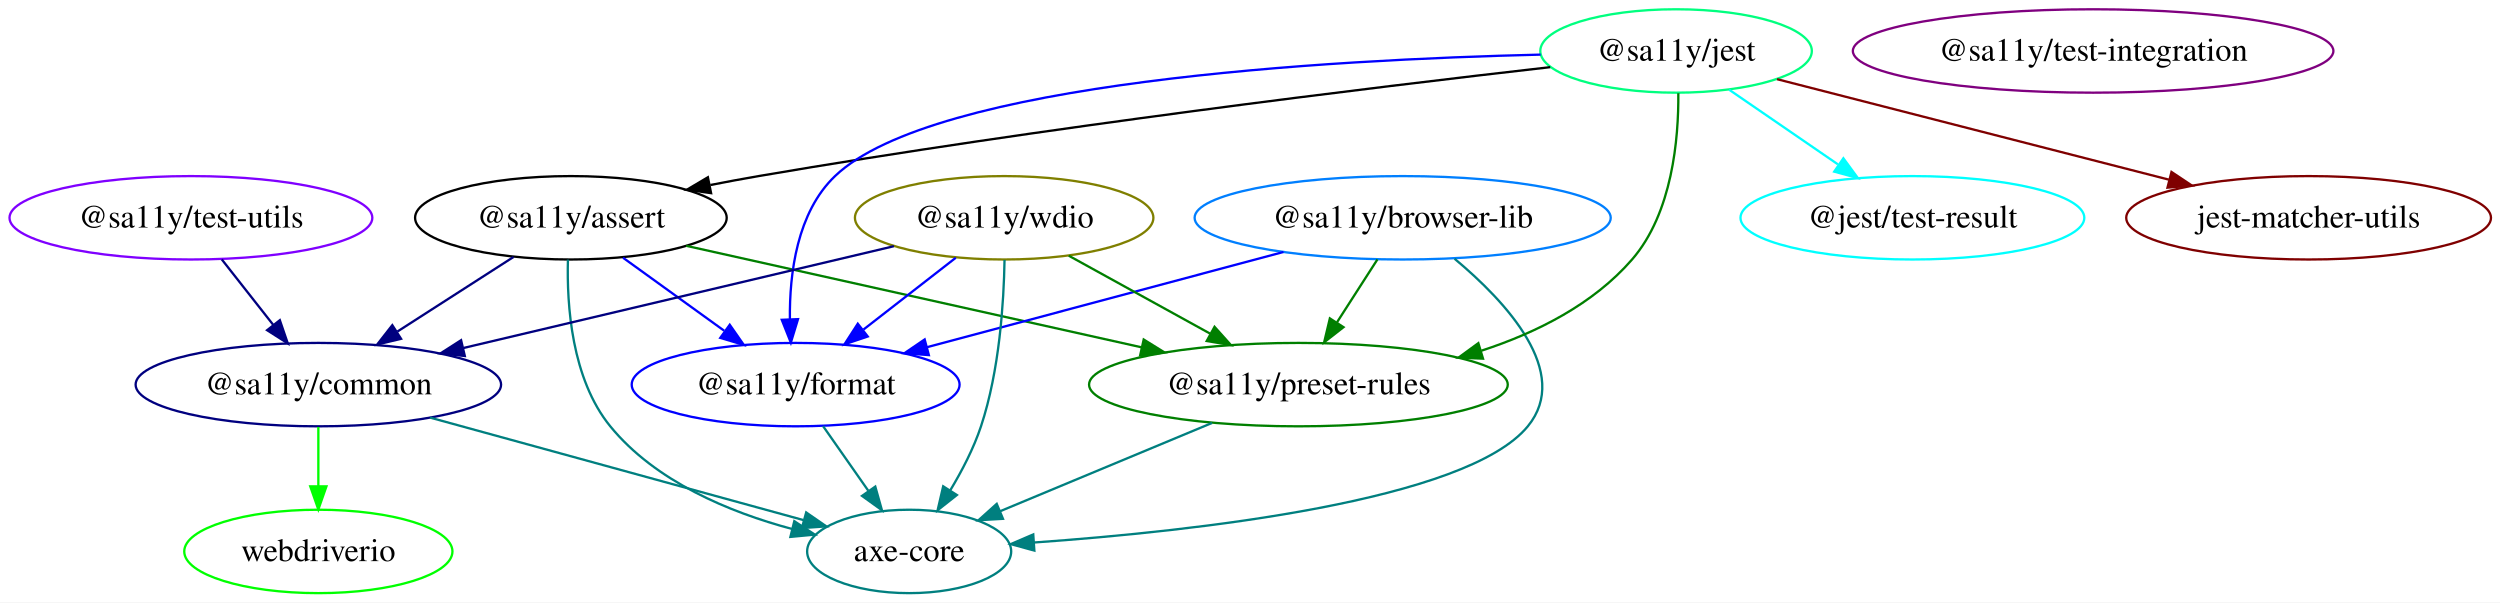
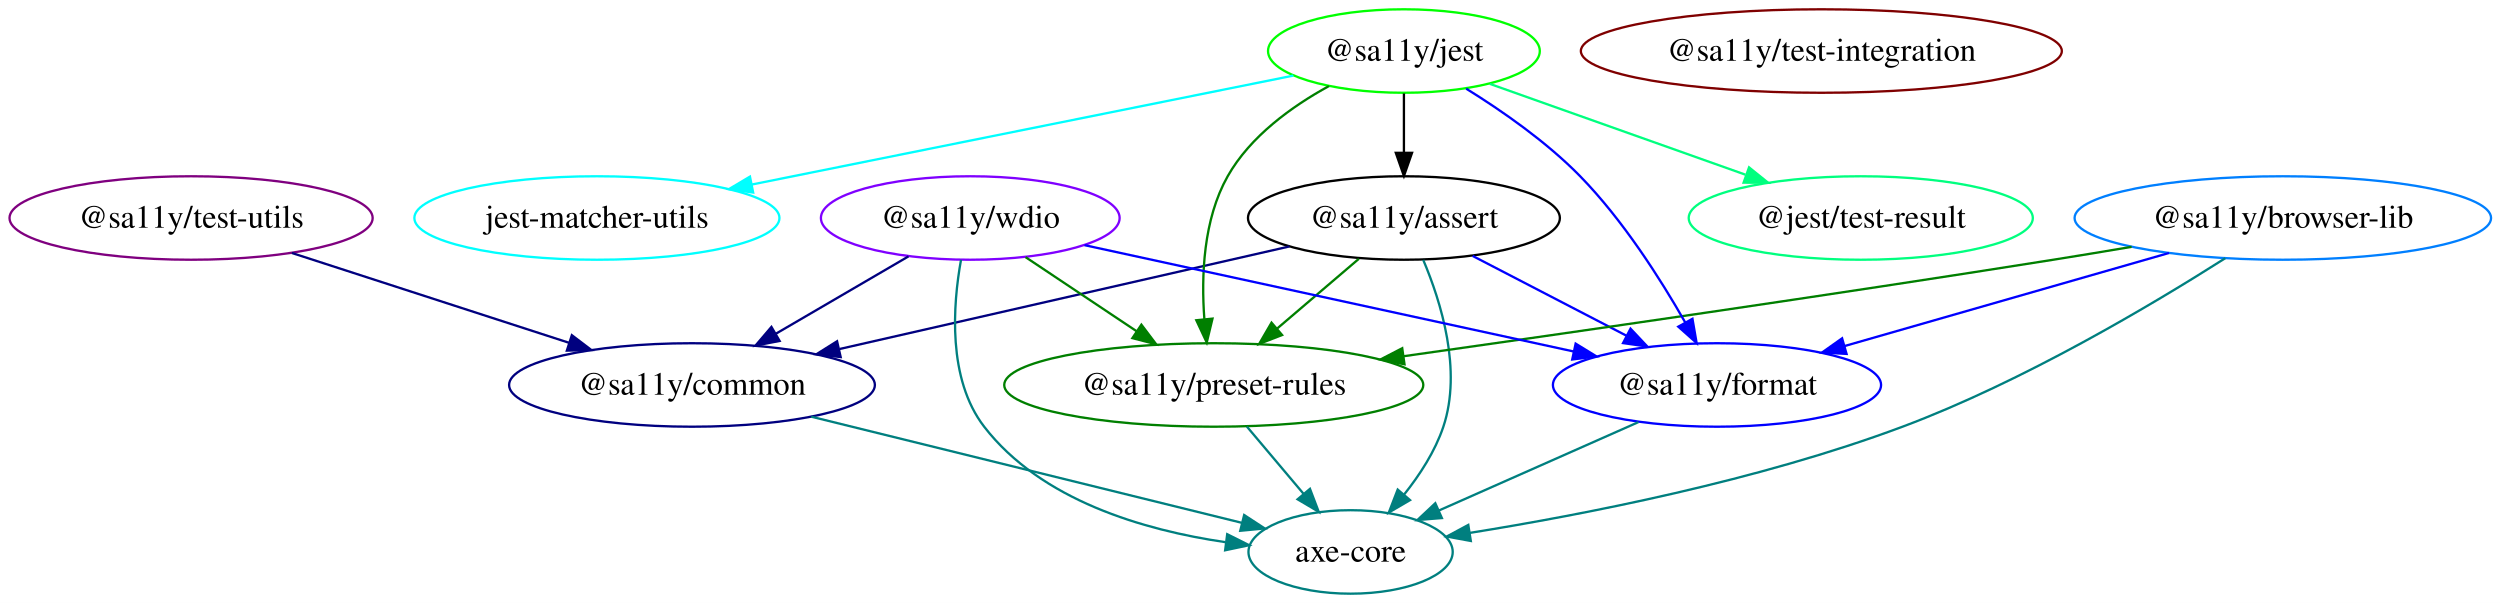
- <svg xmlns="http://www.w3.org/2000/svg" width="1079pt" height="260pt" viewBox="0.00 0.00 1079.01 260.00">
+ <svg xmlns="http://www.w3.org/2000/svg" width="1078pt" height="260pt" viewBox="0.00 0.00 1078.05 260.00">
  <g id="graph0" class="graph" transform="scale(1 1) rotate(0) translate(4 256)">
-     <polygon fill="white" stroke="transparent" points="-4,4 -4,-256 1075.01,-256 1075.01,4 -4,4" />
+     <polygon fill="white" stroke="transparent" points="-4,4 -4,-256 1074.05,-256 1074.05,4 -4,4" />
    <g id="node1" class="node">
-       <ellipse fill="none" stroke="#000000" cx="242.4" cy="-162" rx="67.25" ry="18" />
-       <text text-anchor="middle" x="242.4" y="-157.8" font-family="Times,serif" font-size="14.00">@sa11y/assert</text>
+       <ellipse fill="none" stroke="#000000" cx="601.4" cy="-162" rx="67.25" ry="18" />
+       <text text-anchor="middle" x="601.4" y="-157.8" font-family="Times,serif" font-size="14.00">@sa11y/assert</text>
    </g>
    <g id="node2" class="node">
-       <ellipse fill="none" stroke="#00007f" cx="133.4" cy="-90" rx="78.87" ry="18" />
-       <text text-anchor="middle" x="133.4" y="-85.8" font-family="Times,serif" font-size="14.00">@sa11y/common</text>
+       <ellipse fill="none" stroke="#00007f" cx="294.4" cy="-90" rx="78.87" ry="18" />
+       <text text-anchor="middle" x="294.4" y="-85.8" font-family="Times,serif" font-size="14.00">@sa11y/common</text>
    </g>
    <g id="edge1" class="edge">
-       <path fill="none" stroke="#00007f" d="M217.67,-145.12C202.83,-135.59 183.74,-123.33 167.49,-112.89" />
-       <polygon fill="#00007f" stroke="#00007f" points="169.1,-109.77 158.79,-107.31 165.32,-115.66 169.1,-109.77" />
+       <path fill="none" stroke="#00007f" d="M552.08,-149.75C499.39,-137.74 415.7,-118.66 358.08,-105.52" />
+       <polygon fill="#00007f" stroke="#00007f" points="358.52,-102.03 347.99,-103.22 356.96,-108.85 358.52,-102.03" />
    </g>
    <g id="node3" class="node">
-       <ellipse fill="none" stroke="#0000ff" cx="339.4" cy="-90" rx="70.76" ry="18" />
-       <text text-anchor="middle" x="339.4" y="-85.8" font-family="Times,serif" font-size="14.00">@sa11y/format</text>
+       <ellipse fill="none" stroke="#0000ff" cx="736.4" cy="-90" rx="70.76" ry="18" />
+       <text text-anchor="middle" x="736.4" y="-85.8" font-family="Times,serif" font-size="14.00">@sa11y/format</text>
    </g>
    <g id="edge2" class="edge">
-       <path fill="none" stroke="#0000ff" d="M264.9,-144.76C277.88,-135.4 294.38,-123.49 308.55,-113.26" />
-       <polygon fill="#0000ff" stroke="#0000ff" points="310.96,-115.84 317.02,-107.15 306.87,-110.16 310.96,-115.84" />
+       <path fill="none" stroke="#0000ff" d="M631.03,-145.64C650.5,-135.54 676.19,-122.22 697.33,-111.26" />
+       <polygon fill="#0000ff" stroke="#0000ff" points="699.11,-114.28 706.38,-106.57 695.89,-108.06 699.11,-114.28" />
    </g>
    <g id="node4" class="node">
-       <ellipse fill="none" stroke="#007f00" cx="556.4" cy="-90" rx="90.36" ry="18" />
-       <text text-anchor="middle" x="556.4" y="-85.8" font-family="Times,serif" font-size="14.00">@sa11y/preset-rules</text>
+       <ellipse fill="none" stroke="#007f00" cx="519.4" cy="-90" rx="90.36" ry="18" />
+       <text text-anchor="middle" x="519.4" y="-85.8" font-family="Times,serif" font-size="14.00">@sa11y/preset-rules</text>
    </g>
    <g id="edge3" class="edge">
-       <path fill="none" stroke="#007f00" d="M292.15,-149.91C345.2,-138.08 429.54,-119.28 488.63,-106.11" />
-       <polygon fill="#007f00" stroke="#007f00" points="489.62,-109.47 498.62,-103.88 488.1,-102.64 489.62,-109.47" />
+       <path fill="none" stroke="#007f00" d="M581.97,-144.41C571.42,-135.41 558.22,-124.14 546.66,-114.27" />
+       <polygon fill="#007f00" stroke="#007f00" points="548.86,-111.54 538.98,-107.71 544.31,-116.87 548.86,-111.54" />
    </g>
    <g id="node5" class="node">
-       <ellipse fill="none" stroke="#007f7f" cx="388.4" cy="-18" rx="44.04" ry="18" />
-       <text text-anchor="middle" x="388.4" y="-13.8" font-family="Times,serif" font-size="14.00">axe-core</text>
+       <ellipse fill="none" stroke="#007f7f" cx="578.4" cy="-18" rx="44.04" ry="18" />
+       <text text-anchor="middle" x="578.4" y="-13.8" font-family="Times,serif" font-size="14.00">axe-core</text>
    </g>
    <g id="edge4" class="edge">
-       <path fill="none" stroke="#007f7f" d="M241.12,-143.94C240.59,-124.4 242.68,-92.47 259.4,-72 278.84,-48.2 310.71,-34.97 337.91,-27.68" />
-       <polygon fill="#007f7f" stroke="#007f7f" points="338.82,-31.06 347.68,-25.26 337.14,-24.27 338.82,-31.06" />
+       <path fill="none" stroke="#007f7f" d="M609.73,-143.92C617.43,-125.75 626.55,-96.31 618.4,-72 614.85,-61.4 608.25,-51.22 601.41,-42.67" />
+       <polygon fill="#007f7f" stroke="#007f7f" points="604.03,-40.35 594.89,-35.01 598.71,-44.89 604.03,-40.35" />
    </g>
    <g id="edge8" class="edge">
-       <path fill="none" stroke="#007f7f" d="M181.66,-75.75C227.98,-63.04 297.39,-43.98 342.8,-31.52" />
-       <polygon fill="#007f7f" stroke="#007f7f" points="343.95,-34.83 352.66,-28.81 342.09,-28.08 343.95,-34.83" />
+       <path fill="none" stroke="#007f7f" d="M345.83,-76.32C398.73,-63.29 480.41,-43.15 531.56,-30.54" />
+       <polygon fill="#007f7f" stroke="#007f7f" points="532.5,-33.92 541.37,-28.13 530.82,-27.12 532.5,-33.92" />
+     </g>
+     <g id="edge9" class="edge">
+       <path fill="none" stroke="#007f7f" d="M702.51,-73.98C677.23,-62.78 642.69,-47.48 616.46,-35.86" />
+       <polygon fill="#007f7f" stroke="#007f7f" points="617.77,-32.61 607.21,-31.76 614.93,-39.01 617.77,-32.61" />
+     </g>
+     <g id="edge15" class="edge">
+       <path fill="none" stroke="#007f7f" d="M533.68,-72.05C541.04,-63.33 550.13,-52.54 558.19,-42.98" />
+       <polygon fill="#007f7f" stroke="#007f7f" points="560.89,-45.21 564.66,-35.31 555.54,-40.7 560.89,-45.21" />
+     </g>
+     <g id="node6" class="node">
+       <ellipse fill="none" stroke="#007fff" cx="980.4" cy="-162" rx="89.8" ry="18" />
+       <text text-anchor="middle" x="980.4" y="-157.8" font-family="Times,serif" font-size="14.00">@sa11y/browser-lib</text>
+     </g>
+     <g id="edge5" class="edge">
+       <path fill="none" stroke="#0000ff" d="M931.32,-146.92C890.86,-135.31 833.51,-118.86 791.49,-106.81" />
+       <polygon fill="#0000ff" stroke="#0000ff" points="792.28,-103.39 781.7,-104 790.35,-110.12 792.28,-103.39" />
+     </g>
+     <g id="edge6" class="edge">
+       <path fill="none" stroke="#007f00" d="M915.2,-149.57C903.94,-147.66 892.34,-145.74 881.4,-144 785.39,-128.73 674.79,-112.78 601.36,-102.41" />
+       <polygon fill="#007f00" stroke="#007f00" points="601.65,-98.92 591.26,-100.99 600.67,-105.85 601.65,-98.92" />
+     </g>
+     <g id="edge7" class="edge">
+       <path fill="none" stroke="#007f7f" d="M955.6,-144.68C924.35,-124.8 868.43,-91.48 816.4,-72 754.22,-48.73 678.89,-34.08 629.87,-26.22" />
+       <polygon fill="#007f7f" stroke="#007f7f" points="630.25,-22.73 619.82,-24.64 629.16,-29.65 630.25,-22.73" />
    </g>
    <g id="node7" class="node">
-       <ellipse fill="none" stroke="#00ff00" cx="133.4" cy="-18" rx="57.88" ry="18" />
-       <text text-anchor="middle" x="133.4" y="-13.8" font-family="Times,serif" font-size="14.00">webdriverio</text>
+       <ellipse fill="none" stroke="#00ff00" cx="601.4" cy="-234" rx="58.6" ry="18" />
+       <text text-anchor="middle" x="601.4" y="-229.8" font-family="Times,serif" font-size="14.00">@sa11y/jest</text>
    </g>
-     <g id="edge9" class="edge">
-       <path fill="none" stroke="#00ff00" d="M133.4,-71.7C133.4,-63.98 133.4,-54.71 133.4,-46.11" />
-       <polygon fill="#00ff00" stroke="#00ff00" points="136.9,-46.1 133.4,-36.1 129.9,-46.1 136.9,-46.1" />
+     <g id="edge11" class="edge">
+       <path fill="none" stroke="#000000" d="M601.4,-215.7C601.4,-207.98 601.4,-198.71 601.4,-190.11" />
+       <polygon fill="#000000" stroke="#000000" points="604.9,-190.1 601.4,-180.1 597.9,-190.1 604.9,-190.1" />
+     </g>
+     <g id="edge12" class="edge">
+       <path fill="none" stroke="#0000ff" d="M628.25,-217.77C643.72,-208.19 662.9,-194.84 677.4,-180 695.8,-161.17 711.94,-135.84 722.67,-117.02" />
+       <polygon fill="#0000ff" stroke="#0000ff" points="725.82,-118.54 727.62,-108.1 719.71,-115.14 725.82,-118.54" />
+     </g>
+     <g id="edge13" class="edge">
+       <path fill="none" stroke="#007f00" d="M569.06,-218.89C553.06,-210.13 535.14,-197.22 525.4,-180 514.89,-161.41 513.96,-137.01 515.34,-118.47" />
+       <polygon fill="#007f00" stroke="#007f00" points="518.85,-118.61 516.37,-108.31 511.88,-117.91 518.85,-118.61" />
+     </g>
+     <g id="node8" class="node">
+       <ellipse fill="none" stroke="#00ff7f" cx="798.4" cy="-162" rx="74.2" ry="18" />
+       <text text-anchor="middle" x="798.4" y="-157.8" font-family="Times,serif" font-size="14.00">@jest/test-result</text>
    </g>
    <g id="edge10" class="edge">
-       <path fill="none" stroke="#007f7f" d="M351.26,-72.05C357.1,-63.71 364.26,-53.49 370.72,-44.25" />
-       <polygon fill="#007f7f" stroke="#007f7f" points="373.78,-45.99 376.65,-35.79 368.05,-41.97 373.78,-45.99" />
+       <path fill="none" stroke="#00ff7f" d="M638.45,-219.83C669.6,-208.77 714.39,-192.85 748.65,-180.68" />
+       <polygon fill="#00ff7f" stroke="#00ff7f" points="750.22,-183.84 758.47,-177.19 747.87,-177.24 750.22,-183.84" />
+     </g>
+     <g id="node9" class="node">
+       <ellipse fill="none" stroke="#00ffff" cx="253.4" cy="-162" rx="78.72" ry="18" />
+       <text text-anchor="middle" x="253.4" y="-157.8" font-family="Times,serif" font-size="14.00">jest-matcher-utils</text>
+     </g>
+     <g id="edge14" class="edge">
+       <path fill="none" stroke="#00ffff" d="M553.74,-223.41C493.24,-211.24 388.52,-190.18 320.11,-176.42" />
+       <polygon fill="#00ffff" stroke="#00ffff" points="320.78,-172.98 310.29,-174.44 319.4,-179.85 320.78,-172.98" />
+     </g>
+     <g id="node10" class="node">
+       <ellipse fill="none" stroke="#7f007f" cx="78.4" cy="-162" rx="78.3" ry="18" />
+       <text text-anchor="middle" x="78.4" y="-157.8" font-family="Times,serif" font-size="14.00">@sa11y/test-utils</text>
    </g>
    <g id="edge16" class="edge">
-       <path fill="none" stroke="#007f7f" d="M519.12,-73.46C491.96,-62.15 455.26,-46.86 427.66,-35.36" />
-       <polygon fill="#007f7f" stroke="#007f7f" points="428.89,-32.08 418.31,-31.46 426.19,-38.54 428.89,-32.08" />
-     </g>
-     <g id="node6" class="node">
-       <ellipse fill="none" stroke="#007fff" cx="601.4" cy="-162" rx="89.8" ry="18" />
-       <text text-anchor="middle" x="601.4" y="-157.8" font-family="Times,serif" font-size="14.00">@sa11y/browser-lib</text>
-     </g>
-     <g id="edge5" class="edge">
-       <path fill="none" stroke="#0000ff" d="M549.95,-147.25C505.66,-135.42 441.85,-118.37 396.1,-106.15" />
-       <polygon fill="#0000ff" stroke="#0000ff" points="396.9,-102.74 386.33,-103.54 395.09,-109.5 396.9,-102.74" />
-     </g>
-     <g id="edge6" class="edge">
-       <path fill="none" stroke="#007f00" d="M590.51,-144.05C585.28,-135.92 578.9,-126 573.08,-116.94" />
-       <polygon fill="#007f00" stroke="#007f00" points="575.86,-114.79 567.51,-108.28 569.97,-118.58 575.86,-114.79" />
-     </g>
-     <g id="edge7" class="edge">
-       <path fill="none" stroke="#007f7f" d="M623.79,-144.33C646.08,-125.73 674.44,-95.19 655.4,-72 628.96,-39.8 512.27,-26.81 442.2,-21.85" />
-       <polygon fill="#007f7f" stroke="#007f7f" points="442.43,-18.36 432.22,-21.17 441.96,-25.34 442.43,-18.36" />
-     </g>
-     <g id="node8" class="node">
-       <ellipse fill="none" stroke="#00ff7f" cx="719.4" cy="-234" rx="58.6" ry="18" />
-       <text text-anchor="middle" x="719.4" y="-229.8" font-family="Times,serif" font-size="14.00">@sa11y/jest</text>
-     </g>
-     <g id="edge12" class="edge">
-       <path fill="none" stroke="#000000" d="M665.08,-227.02C588.6,-218.3 444.92,-200.85 323.4,-180 316.64,-178.84 309.59,-177.52 302.59,-176.15" />
-       <polygon fill="#000000" stroke="#000000" points="302.91,-172.64 292.41,-174.1 301.53,-179.5 302.91,-172.64" />
-     </g>
-     <g id="edge13" class="edge">
-       <path fill="none" stroke="#0000ff" d="M660.94,-232.43C569.58,-230.27 398.96,-220.74 356.4,-180 340.02,-164.33 336.7,-138.1 336.92,-118.16" />
-       <polygon fill="#0000ff" stroke="#0000ff" points="340.42,-118.26 337.33,-108.12 333.42,-117.97 340.42,-118.26" />
-     </g>
-     <g id="edge14" class="edge">
-       <path fill="none" stroke="#007f00" d="M720.37,-215.79C720.54,-196.12 717.79,-164.06 700.4,-144 683.68,-124.72 659.31,-112.44 635.36,-104.63" />
-       <polygon fill="#007f00" stroke="#007f00" points="636.08,-101.2 625.5,-101.65 634.06,-107.9 636.08,-101.2" />
-     </g>
-     <g id="node9" class="node">
-       <ellipse fill="none" stroke="#00ffff" cx="821.4" cy="-162" rx="74.2" ry="18" />
-       <text text-anchor="middle" x="821.4" y="-157.8" font-family="Times,serif" font-size="14.00">@jest/test-result</text>
-     </g>
-     <g id="edge11" class="edge">
-       <path fill="none" stroke="#00ffff" d="M742.29,-217.29C756.14,-207.79 774,-195.53 789.25,-185.06" />
-       <polygon fill="#00ffff" stroke="#00ffff" points="791.61,-187.69 797.88,-179.14 787.65,-181.92 791.61,-187.69" />
-     </g>
-     <g id="node10" class="node">
-       <ellipse fill="none" stroke="#7f0000" cx="992.4" cy="-162" rx="78.72" ry="18" />
-       <text text-anchor="middle" x="992.4" y="-157.8" font-family="Times,serif" font-size="14.00">jest-matcher-utils</text>
-     </g>
-     <g id="edge15" class="edge">
-       <path fill="none" stroke="#7f0000" d="M762.96,-221.83C808.69,-210.11 880.91,-191.59 932.1,-178.46" />
-       <polygon fill="#7f0000" stroke="#7f0000" points="933.22,-181.79 942.04,-175.91 931.49,-175.01 933.22,-181.79" />
+       <path fill="none" stroke="#00007f" d="M121.85,-146.92C156.34,-135.74 204.71,-120.07 241.46,-108.16" />
+       <polygon fill="#00007f" stroke="#00007f" points="242.59,-111.47 251.02,-105.06 240.43,-104.81 242.59,-111.47" />
    </g>
    <g id="node11" class="node">
-       <ellipse fill="none" stroke="#7f00ff" cx="78.4" cy="-162" rx="78.3" ry="18" />
-       <text text-anchor="middle" x="78.4" y="-157.8" font-family="Times,serif" font-size="14.00">@sa11y/test-utils</text>
+       <ellipse fill="none" stroke="#7f00ff" cx="414.4" cy="-162" rx="64.41" ry="18" />
+       <text text-anchor="middle" x="414.4" y="-157.8" font-family="Times,serif" font-size="14.00">@sa11y/wdio</text>
    </g>
    <g id="edge17" class="edge">
-       <path fill="none" stroke="#00007f" d="M91.71,-144.05C98.4,-135.54 106.63,-125.07 114.01,-115.68" />
-       <polygon fill="#00007f" stroke="#00007f" points="116.78,-117.81 120.21,-107.79 111.28,-113.49 116.78,-117.81" />
+       <path fill="none" stroke="#00007f" d="M387.77,-145.46C370.92,-135.63 348.91,-122.8 330.5,-112.06" />
+       <polygon fill="#00007f" stroke="#00007f" points="332.19,-108.99 321.79,-106.98 328.66,-115.04 332.19,-108.99" />
+     </g>
+     <g id="edge18" class="edge">
+       <path fill="none" stroke="#0000ff" d="M463.66,-150.29C520.23,-137.99 613.13,-117.8 674.53,-104.45" />
+       <polygon fill="#0000ff" stroke="#0000ff" points="675.45,-107.83 684.48,-102.29 673.97,-100.99 675.45,-107.83" />
+     </g>
+     <g id="edge19" class="edge">
+       <path fill="none" stroke="#007f00" d="M438.23,-145.12C452.42,-135.65 470.64,-123.5 486.23,-113.11" />
+       <polygon fill="#007f00" stroke="#007f00" points="488.19,-116.01 494.57,-107.55 484.31,-110.19 488.19,-116.01" />
+     </g>
+     <g id="edge20" class="edge">
+       <path fill="none" stroke="#007f7f" d="M410.41,-143.98C406.89,-124.49 404.51,-92.6 420.4,-72 444.85,-40.31 489.02,-27.39 524.45,-22.21" />
+       <polygon fill="#007f7f" stroke="#007f7f" points="525.19,-25.65 534.66,-20.9 524.3,-18.71 525.19,-25.65" />
    </g>
    <g id="node12" class="node">
-       <ellipse fill="none" stroke="#7f7f00" cx="429.4" cy="-162" rx="64.41" ry="18" />
-       <text text-anchor="middle" x="429.4" y="-157.8" font-family="Times,serif" font-size="14.00">@sa11y/wdio</text>
-     </g>
-     <g id="edge18" class="edge">
-       <path fill="none" stroke="#00007f" d="M381.84,-149.75C331.46,-137.84 251.67,-118.97 196.15,-105.84" />
-       <polygon fill="#00007f" stroke="#00007f" points="196.62,-102.35 186.08,-103.46 195.01,-109.17 196.62,-102.35" />
-     </g>
-     <g id="edge19" class="edge">
-       <path fill="none" stroke="#0000ff" d="M408.53,-144.76C396.68,-135.55 381.68,-123.88 368.68,-113.77" />
-       <polygon fill="#0000ff" stroke="#0000ff" points="370.52,-110.77 360.47,-107.39 366.22,-116.29 370.52,-110.77" />
-     </g>
-     <g id="edge20" class="edge">
-       <path fill="none" stroke="#007f00" d="M457.27,-145.64C475.17,-135.77 498.66,-122.83 518.28,-112.01" />
-       <polygon fill="#007f00" stroke="#007f00" points="520.2,-114.95 527.27,-107.06 516.82,-108.82 520.2,-114.95" />
-     </g>
-     <g id="edge21" class="edge">
-       <path fill="none" stroke="#007f7f" d="M429.56,-143.82C429.26,-125.56 427.39,-96.05 419.4,-72 416.24,-62.49 411.22,-52.82 406.14,-44.39" />
-       <polygon fill="#007f7f" stroke="#007f7f" points="408.99,-42.35 400.68,-35.79 403.08,-46.11 408.99,-42.35" />
-     </g>
-     <g id="node13" class="node">
-       <ellipse fill="none" stroke="#7f007f" cx="899.4" cy="-234" rx="103.7" ry="18" />
-       <text text-anchor="middle" x="899.4" y="-229.8" font-family="Times,serif" font-size="14.00">@sa11y/test-integration</text>
+       <ellipse fill="none" stroke="#7f0000" cx="781.4" cy="-234" rx="103.7" ry="18" />
+       <text text-anchor="middle" x="781.4" y="-229.8" font-family="Times,serif" font-size="14.00">@sa11y/test-integration</text>
    </g>
  </g>
</svg>
